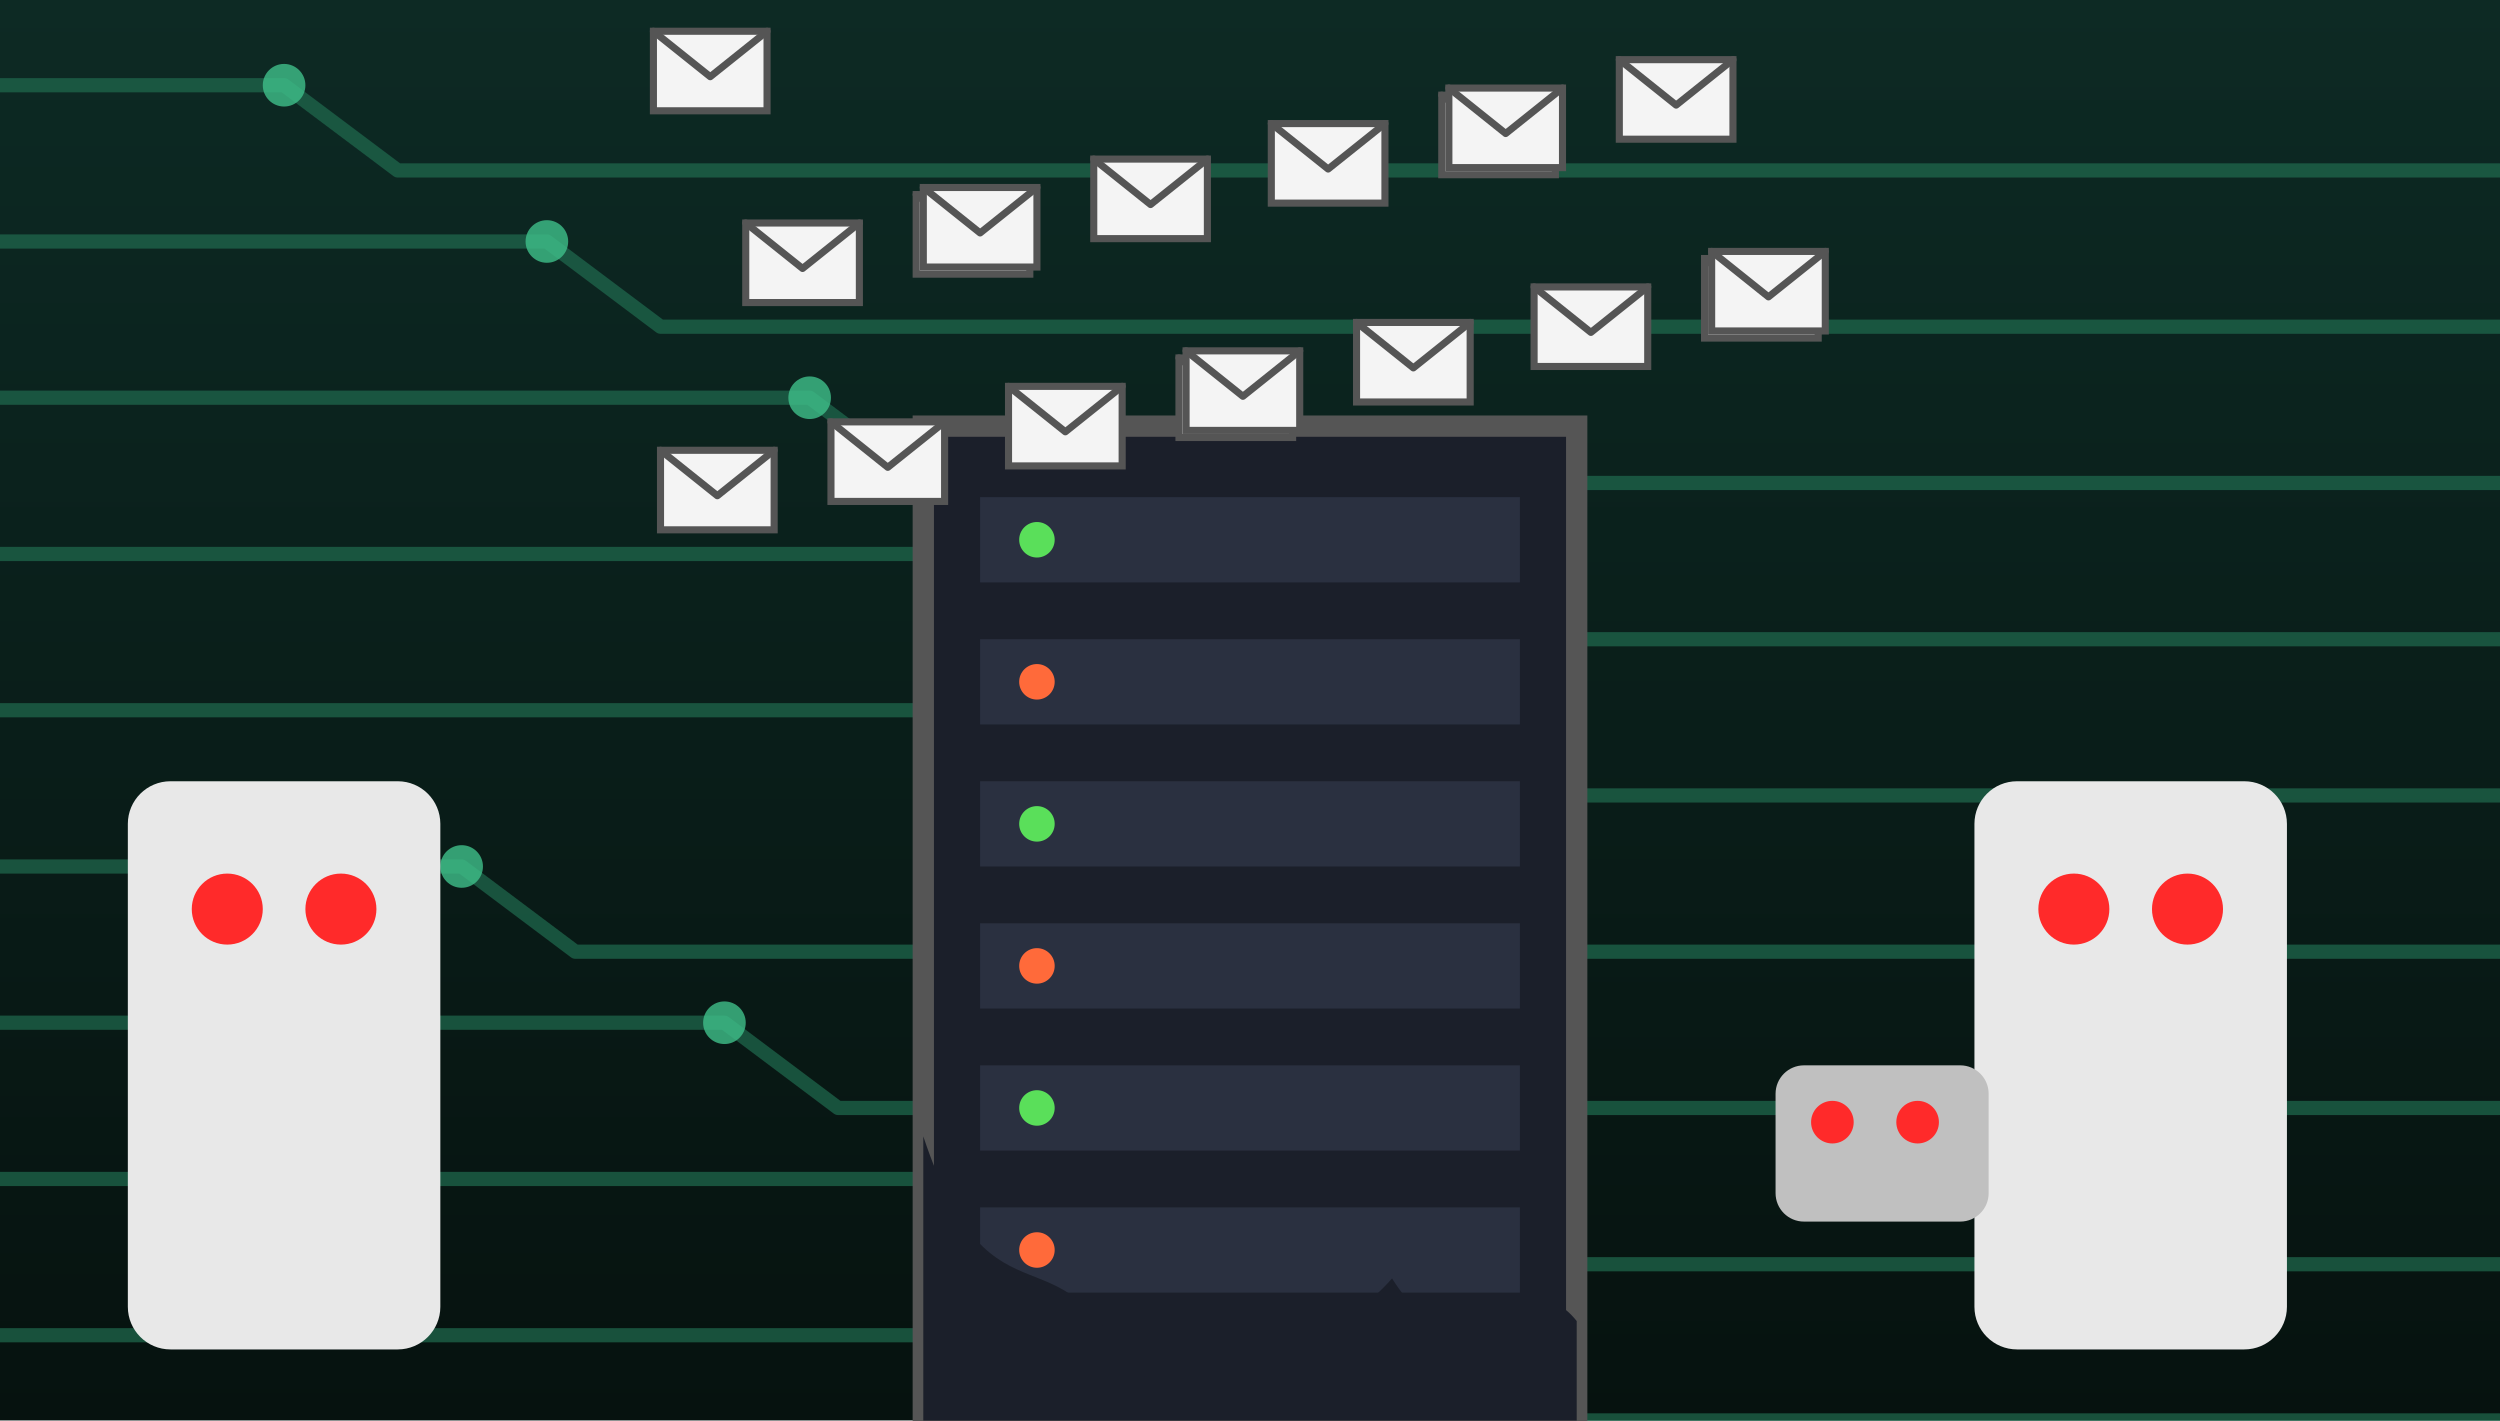
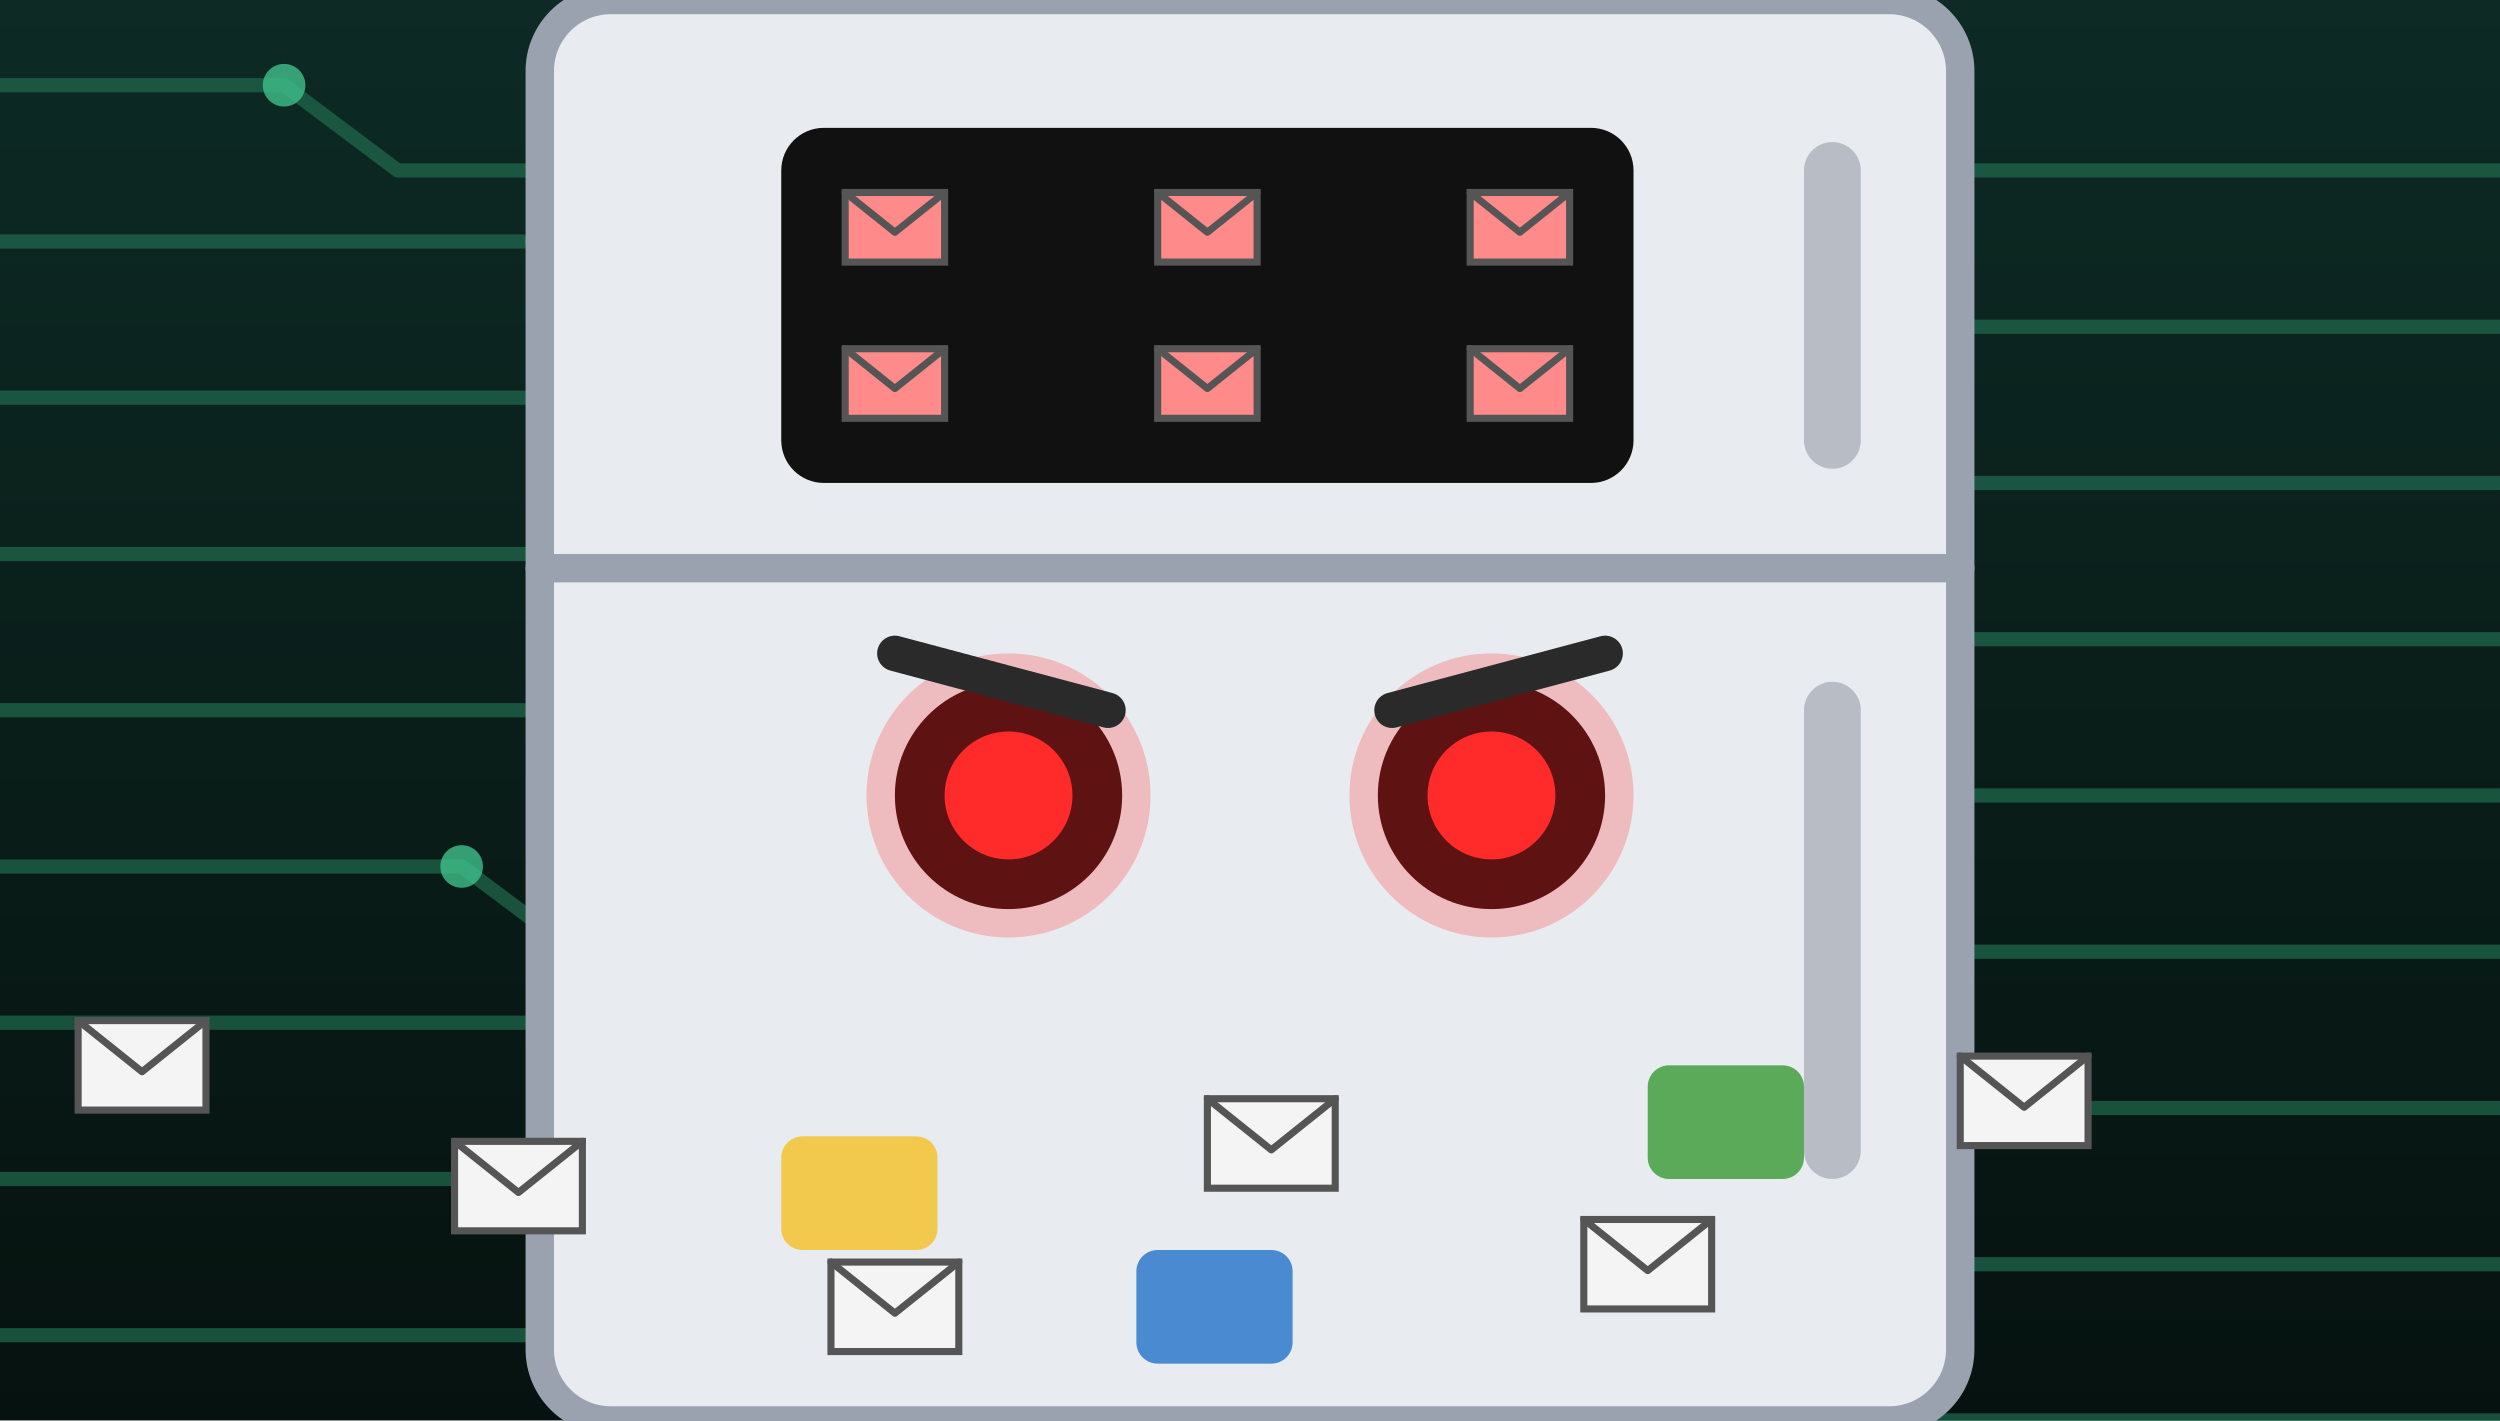
<svg xmlns="http://www.w3.org/2000/svg" viewBox="0 0 352 200" width="352" height="200">
  <defs>
    <linearGradient id="bg" x1="0" y1="0" x2="0" y2="1">
      <stop offset="0.00" stop-color="#0d2a24" stop-opacity="1" />
      <stop offset="1.00" stop-color="#06120f" stop-opacity="1" />
    </linearGradient>
  </defs>
  <rect x="0" y="0" width="352" height="200" fill="url(#bg)" />
  <path d="M0 12 L40 12 L56 24 L352 24" fill="none" stroke="#1f6b4f" stroke-width="2" stroke-linecap="round" stroke-linejoin="round" opacity="0.7" />
  <circle cx="40.0" cy="12.0" r="3.0" fill="#3fbf8a" opacity="0.8" />
  <path d="M0 34 L77 34 L93 46 L352 46" fill="none" stroke="#1f6b4f" stroke-width="2" stroke-linecap="round" stroke-linejoin="round" opacity="0.7" />
  <circle cx="77.0" cy="34.0" r="3.0" fill="#3fbf8a" opacity="0.8" />
  <path d="M0 56 L114 56 L130 68 L352 68" fill="none" stroke="#1f6b4f" stroke-width="2" stroke-linecap="round" stroke-linejoin="round" opacity="0.7" />
  <circle cx="114.0" cy="56.0" r="3.0" fill="#3fbf8a" opacity="0.8" />
  <path d="M0 78 L151 78 L167 90 L352 90" fill="none" stroke="#1f6b4f" stroke-width="2" stroke-linecap="round" stroke-linejoin="round" opacity="0.7" />
  <circle cx="151.0" cy="78.0" r="3.0" fill="#3fbf8a" opacity="0.8" />
  <path d="M0 100 L188 100 L204 112 L352 112" fill="none" stroke="#1f6b4f" stroke-width="2" stroke-linecap="round" stroke-linejoin="round" opacity="0.7" />
  <circle cx="188.0" cy="100.0" r="3.0" fill="#3fbf8a" opacity="0.8" />
  <path d="M0 122 L65 122 L81 134 L352 134" fill="none" stroke="#1f6b4f" stroke-width="2" stroke-linecap="round" stroke-linejoin="round" opacity="0.7" />
  <circle cx="65.0" cy="122.0" r="3.0" fill="#3fbf8a" opacity="0.8" />
  <path d="M0 144 L102 144 L118 156 L352 156" fill="none" stroke="#1f6b4f" stroke-width="2" stroke-linecap="round" stroke-linejoin="round" opacity="0.7" />
  <circle cx="102.0" cy="144.0" r="3.0" fill="#3fbf8a" opacity="0.8" />
  <path d="M0 166 L139 166 L155 178 L352 178" fill="none" stroke="#1f6b4f" stroke-width="2" stroke-linecap="round" stroke-linejoin="round" opacity="0.7" />
  <circle cx="139.0" cy="166.0" r="3.0" fill="#3fbf8a" opacity="0.8" />
  <path d="M0 188 L176 188 L192 200 L352 200" fill="none" stroke="#1f6b4f" stroke-width="2" stroke-linecap="round" stroke-linejoin="round" opacity="0.7" />
  <circle cx="176.0" cy="188.0" r="3.0" fill="#3fbf8a" opacity="0.8" />
-   <rect x="18" y="110" width="44" height="80" fill="#e8e8e8" rx="6" />
-   <circle cx="32.0" cy="128.0" r="5.0" fill="#ff2a2a" />
-   <circle cx="48.0" cy="128.0" r="5.0" fill="#ff2a2a" />
-   <rect x="278" y="110" width="44" height="80" fill="#e8e8e8" rx="6" />
-   <circle cx="292.0" cy="128.0" r="5.0" fill="#ff2a2a" />
-   <circle cx="308.0" cy="128.0" r="5.0" fill="#ff2a2a" />
-   <rect x="250" y="150" width="30" height="22" fill="#c0c0c0" rx="4" />
-   <circle cx="258.0" cy="158.0" r="3.0" fill="#ff2a2a" />
-   <circle cx="270.0" cy="158.0" r="3.0" fill="#ff2a2a" />
-   <rect x="130" y="60" width="92" height="140" fill="#1b1f2a" stroke="#555" stroke-width="3" />
-   <rect x="138" y="70" width="76" height="12" fill="#2a3040" />
-   <circle cx="146.0" cy="76.0" r="2.5" fill="#5adf5a" />
-   <rect x="138" y="90" width="76" height="12" fill="#2a3040" />
-   <circle cx="146.0" cy="96.0" r="2.5" fill="#ff6a3a" />
-   <rect x="138" y="110" width="76" height="12" fill="#2a3040" />
-   <circle cx="146.0" cy="116.0" r="2.5" fill="#5adf5a" />
-   <rect x="138" y="130" width="76" height="12" fill="#2a3040" />
-   <circle cx="146.0" cy="136.0" r="2.5" fill="#ff6a3a" />
-   <rect x="138" y="150" width="76" height="12" fill="#2a3040" />
-   <circle cx="146.0" cy="156.0" r="2.5" fill="#5adf5a" />
-   <rect x="138" y="170" width="76" height="12" fill="#2a3040" />
-   <circle cx="146.0" cy="176.0" r="2.5" fill="#ff6a3a" />
-   <path d="M130 160 C 140 190 150 170 160 196 C 170 176 182 196 196 180 C 206 196 214 176 222 186 L222 200 L130 200 Z" fill="#1b1f2a" />
-   <rect x="92.0" y="4.4" width="16.0" height="11.2" fill="#f4f4f4" stroke="#555" stroke-width="1" />
-   <path d="M92.0 4.4 L100.0 10.8 L108.0 4.4" fill="none" stroke="#555" stroke-width="1" stroke-linecap="round" stroke-linejoin="round" />
-   <rect x="129.0" y="27.4" width="16.0" height="11.2" fill="#f4f4f4" stroke="#555" stroke-width="1" />
-   <path d="M129.0 27.4 L137.0 33.8 L145.0 27.4" fill="none" stroke="#555" stroke-width="1" stroke-linecap="round" stroke-linejoin="round" />
-   <rect x="166.0" y="50.4" width="16.0" height="11.2" fill="#f4f4f4" stroke="#555" stroke-width="1" />
-   <path d="M166.0 50.4 L174.0 56.8 L182.0 50.4" fill="none" stroke="#555" stroke-width="1" stroke-linecap="round" stroke-linejoin="round" />
-   <rect x="203.0" y="13.4" width="16.0" height="11.2" fill="#f4f4f4" stroke="#555" stroke-width="1" />
-   <path d="M203.0 13.4 L211.0 19.8 L219.0 13.4" fill="none" stroke="#555" stroke-width="1" stroke-linecap="round" stroke-linejoin="round" />
-   <rect x="240.0" y="36.4" width="16.0" height="11.2" fill="#f4f4f4" stroke="#555" stroke-width="1" />
-   <path d="M240.0 36.4 L248.0 42.8 L256.0 36.4" fill="none" stroke="#555" stroke-width="1" stroke-linecap="round" stroke-linejoin="round" />
-   <rect x="117.0" y="59.4" width="16.0" height="11.2" fill="#f4f4f4" stroke="#555" stroke-width="1" />
-   <path d="M117.0 59.4 L125.0 65.8 L133.0 59.4" fill="none" stroke="#555" stroke-width="1" stroke-linecap="round" stroke-linejoin="round" />
-   <rect x="154.0" y="22.4" width="16.0" height="11.2" fill="#f4f4f4" stroke="#555" stroke-width="1" />
-   <path d="M154.0 22.4 L162.0 28.8 L170.0 22.4" fill="none" stroke="#555" stroke-width="1" stroke-linecap="round" stroke-linejoin="round" />
-   <rect x="191.0" y="45.4" width="16.0" height="11.2" fill="#f4f4f4" stroke="#555" stroke-width="1" />
-   <path d="M191.0 45.4 L199.0 51.8 L207.0 45.4" fill="none" stroke="#555" stroke-width="1" stroke-linecap="round" stroke-linejoin="round" />
-   <rect x="228.0" y="8.4" width="16.0" height="11.2" fill="#f4f4f4" stroke="#555" stroke-width="1" />
-   <path d="M228.0 8.4 L236.0 14.8 L244.0 8.4" fill="none" stroke="#555" stroke-width="1" stroke-linecap="round" stroke-linejoin="round" />
-   <rect x="105.0" y="31.4" width="16.0" height="11.2" fill="#f4f4f4" stroke="#555" stroke-width="1" />
-   <path d="M105.0 31.4 L113.0 37.8 L121.0 31.4" fill="none" stroke="#555" stroke-width="1" stroke-linecap="round" stroke-linejoin="round" />
-   <rect x="142.0" y="54.4" width="16.0" height="11.2" fill="#f4f4f4" stroke="#555" stroke-width="1" />
-   <path d="M142.0 54.4 L150.0 60.8 L158.0 54.4" fill="none" stroke="#555" stroke-width="1" stroke-linecap="round" stroke-linejoin="round" />
-   <rect x="179.0" y="17.4" width="16.0" height="11.2" fill="#f4f4f4" stroke="#555" stroke-width="1" />
-   <path d="M179.0 17.4 L187.0 23.8 L195.0 17.4" fill="none" stroke="#555" stroke-width="1" stroke-linecap="round" stroke-linejoin="round" />
-   <rect x="216.0" y="40.4" width="16.0" height="11.2" fill="#f4f4f4" stroke="#555" stroke-width="1" />
-   <path d="M216.0 40.4 L224.0 46.8 L232.0 40.4" fill="none" stroke="#555" stroke-width="1" stroke-linecap="round" stroke-linejoin="round" />
-   <rect x="93.0" y="63.4" width="16.0" height="11.2" fill="#f4f4f4" stroke="#555" stroke-width="1" />
-   <path d="M93.0 63.4 L101.0 69.8 L109.0 63.4" fill="none" stroke="#555" stroke-width="1" stroke-linecap="round" stroke-linejoin="round" />
-   <rect x="130.0" y="26.4" width="16.0" height="11.2" fill="#f4f4f4" stroke="#555" stroke-width="1" />
-   <path d="M130.0 26.4 L138.0 32.8 L146.0 26.4" fill="none" stroke="#555" stroke-width="1" stroke-linecap="round" stroke-linejoin="round" />
-   <rect x="167.0" y="49.4" width="16.0" height="11.2" fill="#f4f4f4" stroke="#555" stroke-width="1" />
-   <path d="M167.0 49.4 L175.0 55.8 L183.0 49.4" fill="none" stroke="#555" stroke-width="1" stroke-linecap="round" stroke-linejoin="round" />
-   <rect x="204.0" y="12.4" width="16.0" height="11.2" fill="#f4f4f4" stroke="#555" stroke-width="1" />
-   <path d="M204.0 12.4 L212.0 18.8 L220.0 12.4" fill="none" stroke="#555" stroke-width="1" stroke-linecap="round" stroke-linejoin="round" />
-   <rect x="241.0" y="35.4" width="16.0" height="11.2" fill="#f4f4f4" stroke="#555" stroke-width="1" />
-   <path d="M241.0 35.4 L249.0 41.8 L257.0 35.4" fill="none" stroke="#555" stroke-width="1" stroke-linecap="round" stroke-linejoin="round" />
+   <rect x="76" y="0" width="200" height="200" fill="#e8ecf0" rx="10" stroke="#9aa2b0" stroke-width="4" />
+   <path d="M76 80 L276 80" fill="none" stroke="#9aa2b0" stroke-width="4" stroke-linecap="round" stroke-linejoin="round" />
+   <rect x="254" y="20" width="8" height="46" fill="#b8bcc4" rx="4" />
+   <rect x="254" y="96" width="8" height="70" fill="#b8bcc4" rx="4" />
+   <rect x="110" y="18" width="120" height="50" fill="#111" rx="6" />
+   <rect x="119.0" y="27.1" width="14.0" height="9.8" fill="#ff8a8a" stroke="#555" stroke-width="1" />
+   <path d="M119.0 27.1 L126.0 32.7 L133.0 27.1" fill="none" stroke="#555" stroke-width="1" stroke-linecap="round" stroke-linejoin="round" />
+   <rect x="163.0" y="27.1" width="14.0" height="9.8" fill="#ff8a8a" stroke="#555" stroke-width="1" />
+   <path d="M163.0 27.1 L170.0 32.7 L177.0 27.1" fill="none" stroke="#555" stroke-width="1" stroke-linecap="round" stroke-linejoin="round" />
+   <rect x="207.0" y="27.1" width="14.0" height="9.8" fill="#ff8a8a" stroke="#555" stroke-width="1" />
+   <path d="M207.0 27.1 L214.0 32.7 L221.0 27.1" fill="none" stroke="#555" stroke-width="1" stroke-linecap="round" stroke-linejoin="round" />
+   <rect x="119.0" y="49.1" width="14.0" height="9.8" fill="#ff8a8a" stroke="#555" stroke-width="1" />
+   <path d="M119.0 49.1 L126.0 54.7 L133.0 49.1" fill="none" stroke="#555" stroke-width="1" stroke-linecap="round" stroke-linejoin="round" />
+   <rect x="163.0" y="49.1" width="14.0" height="9.8" fill="#ff8a8a" stroke="#555" stroke-width="1" />
+   <path d="M163.0 49.1 L170.0 54.7 L177.0 49.1" fill="none" stroke="#555" stroke-width="1" stroke-linecap="round" stroke-linejoin="round" />
+   <rect x="207.0" y="49.1" width="14.0" height="9.8" fill="#ff8a8a" stroke="#555" stroke-width="1" />
+   <path d="M207.0 49.1 L214.0 54.7 L221.0 49.1" fill="none" stroke="#555" stroke-width="1" stroke-linecap="round" stroke-linejoin="round" />
+   <circle cx="142.0" cy="112.0" r="16.0" fill="#2a0a0a" />
+   <circle cx="210.0" cy="112.0" r="16.0" fill="#2a0a0a" />
+   <circle cx="142.0" cy="112.0" r="9.0" fill="#ff2a2a" />
+   <circle cx="210.0" cy="112.0" r="9.0" fill="#ff2a2a" />
+   <circle cx="142.0" cy="112.0" r="20.0" fill="#ff2a2a" opacity="0.25" />
+   <circle cx="210.0" cy="112.0" r="20.0" fill="#ff2a2a" opacity="0.25" />
+   <path d="M126 92 L156 100 M226 92 L196 100" fill="none" stroke="#2a2a2a" stroke-width="5" stroke-linecap="round" stroke-linejoin="round" />
+   <rect x="110" y="160" width="22" height="16" fill="#f2c94c" rx="3" />
+   <rect x="232" y="150" width="22" height="16" fill="#5aaa5a" rx="3" />
+   <rect x="160" y="176" width="22" height="16" fill="#4a8ad0" rx="3" />
+   <rect x="11.0" y="143.7" width="18.0" height="12.6" fill="#f4f4f4" stroke="#555" stroke-width="1" />
+   <path d="M11.0 143.7 L20.0 150.9 L29.0 143.7" fill="none" stroke="#555" stroke-width="1" stroke-linecap="round" stroke-linejoin="round" />
+   <rect x="64.0" y="160.7" width="18.0" height="12.6" fill="#f4f4f4" stroke="#555" stroke-width="1" />
+   <path d="M64.0 160.7 L73.0 167.9 L82.0 160.7" fill="none" stroke="#555" stroke-width="1" stroke-linecap="round" stroke-linejoin="round" />
+   <rect x="117.0" y="177.7" width="18.0" height="12.6" fill="#f4f4f4" stroke="#555" stroke-width="1" />
+   <path d="M117.0 177.7 L126.0 184.9 L135.0 177.7" fill="none" stroke="#555" stroke-width="1" stroke-linecap="round" stroke-linejoin="round" />
+   <rect x="170.0" y="154.7" width="18.0" height="12.6" fill="#f4f4f4" stroke="#555" stroke-width="1" />
+   <path d="M170.0 154.7 L179.0 161.9 L188.0 154.7" fill="none" stroke="#555" stroke-width="1" stroke-linecap="round" stroke-linejoin="round" />
+   <rect x="223.0" y="171.7" width="18.0" height="12.6" fill="#f4f4f4" stroke="#555" stroke-width="1" />
+   <path d="M223.0 171.7 L232.0 178.9 L241.0 171.7" fill="none" stroke="#555" stroke-width="1" stroke-linecap="round" stroke-linejoin="round" />
+   <rect x="276.0" y="148.7" width="18.0" height="12.6" fill="#f4f4f4" stroke="#555" stroke-width="1" />
+   <path d="M276.0 148.7 L285.0 155.9 L294.0 148.7" fill="none" stroke="#555" stroke-width="1" stroke-linecap="round" stroke-linejoin="round" />
</svg>
